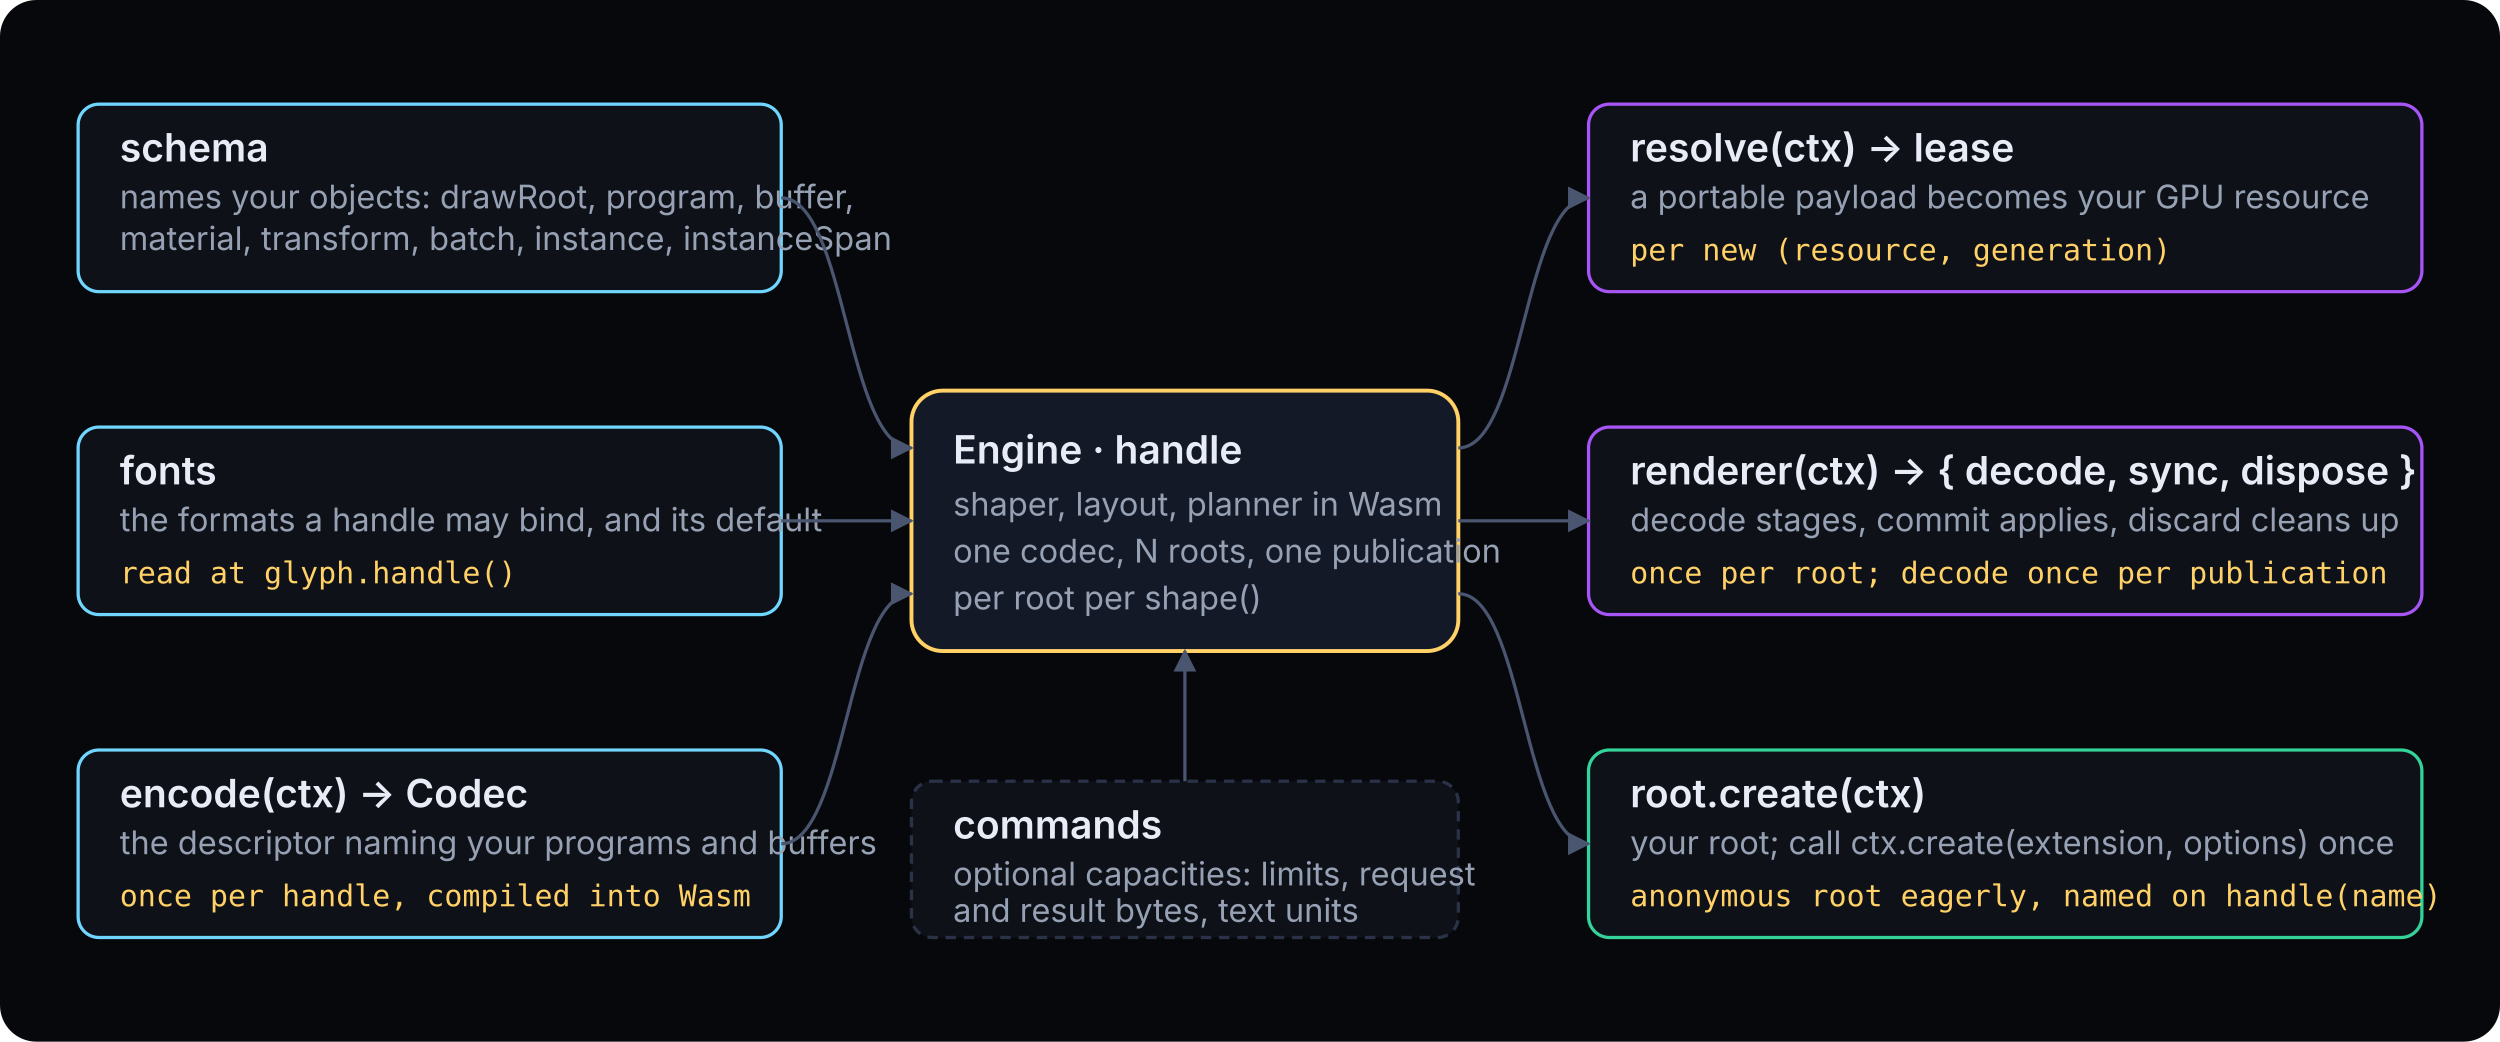
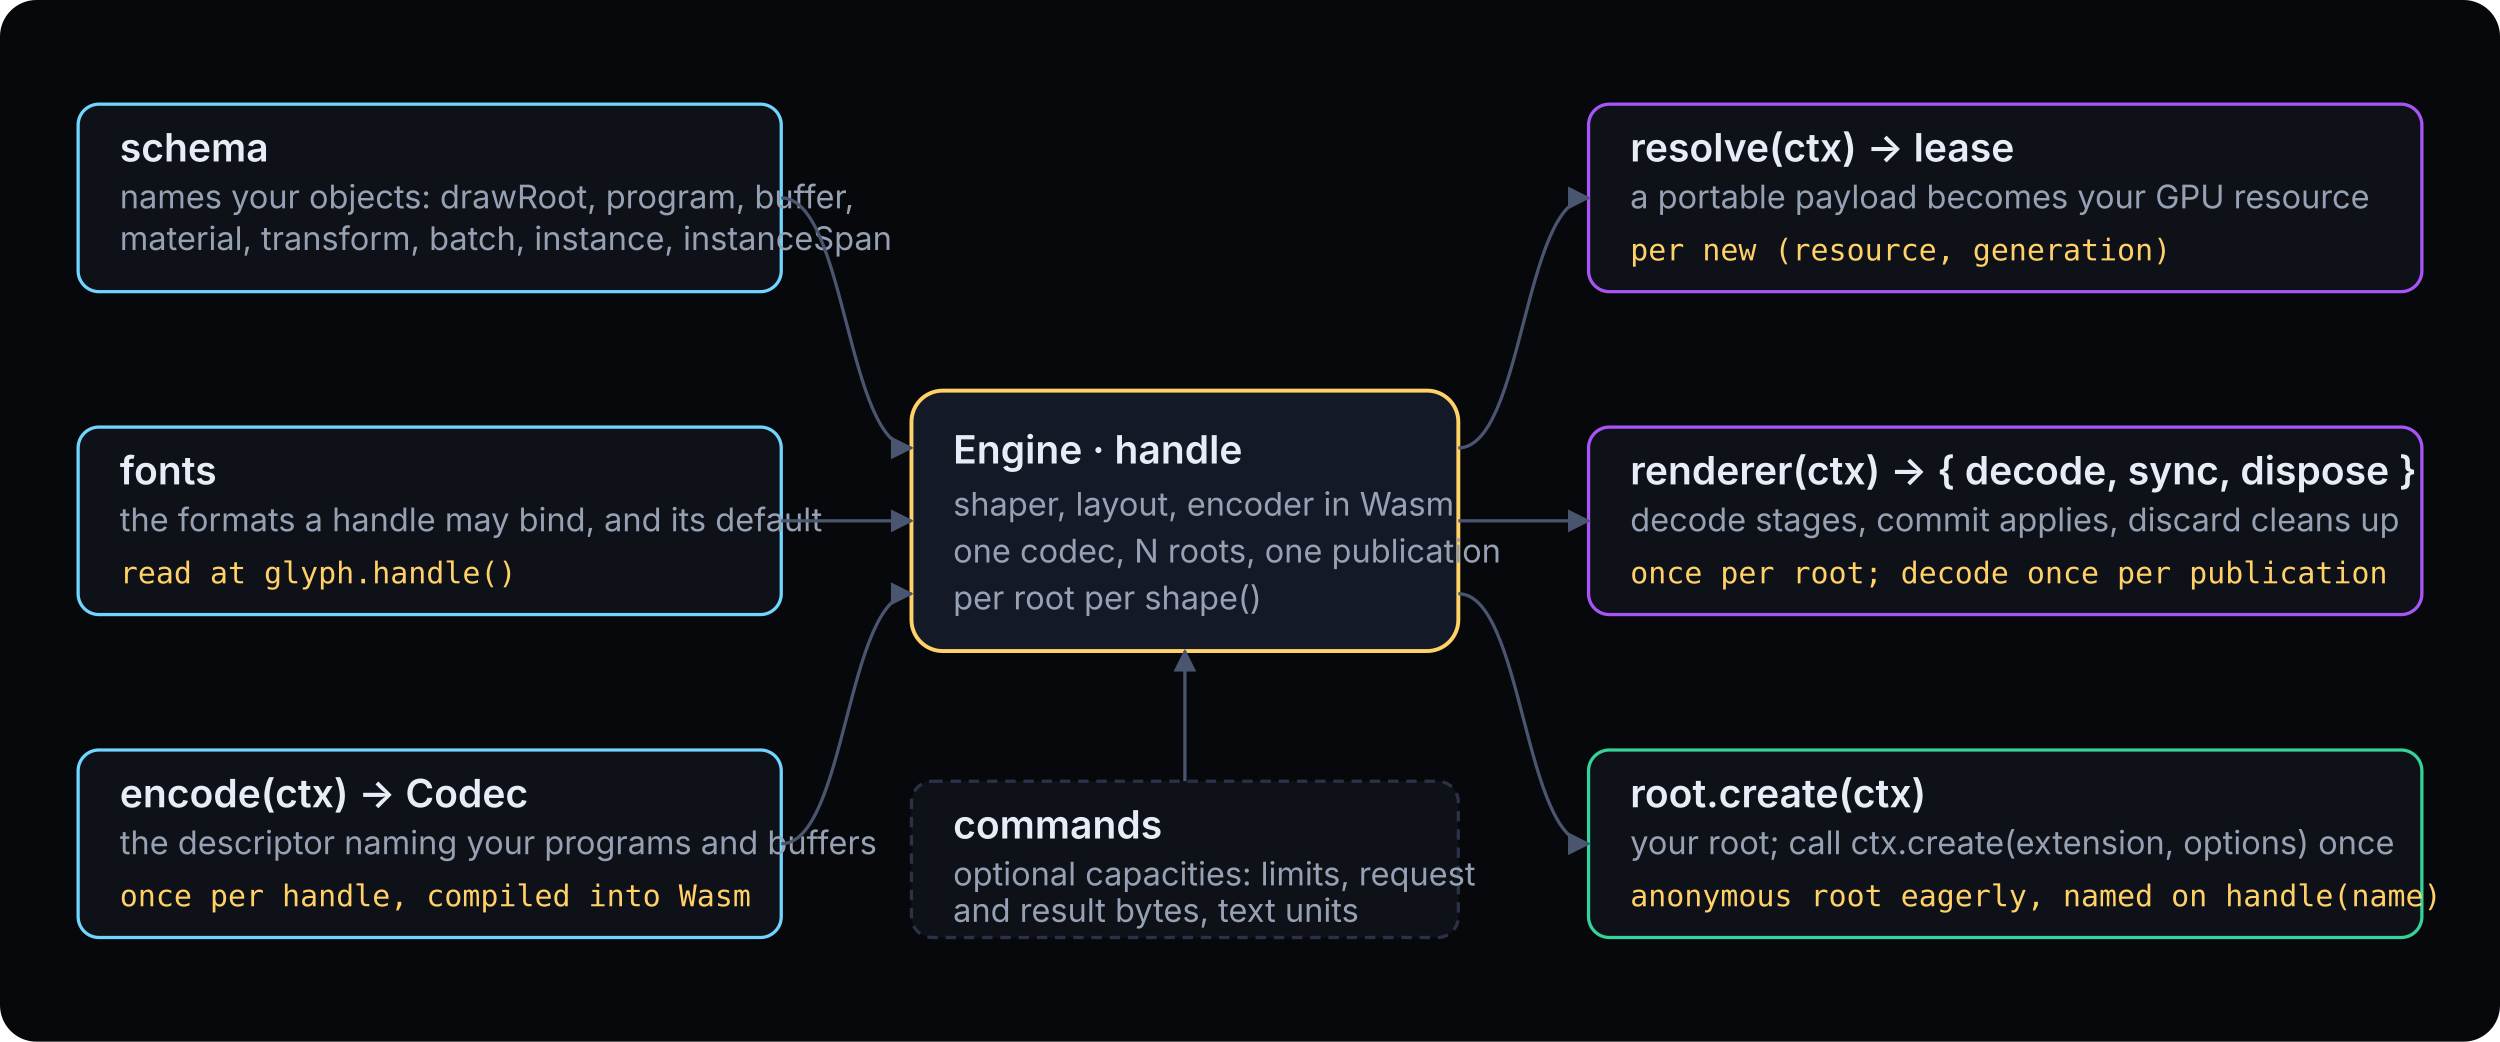
<svg xmlns="http://www.w3.org/2000/svg" viewBox="0 0 960 400" width="960" height="400" role="img" aria-labelledby="t d">
  <defs>
    <style>
      .bg { fill: #07080b; }
      .core { fill: #141927; stroke: #ffd166; stroke-width: 1.5; rx: 12; }
      .box { fill: #0e1118; stroke: #2a3247; stroke-width: 1.25; rx: 8; }
      .box.js { stroke: #70d6ff; } .box.out { stroke: #a855f7; } .box.gpu { stroke: #34d399; } .box.dim { stroke: #2a3247; stroke-dasharray: 4 3; }
      .label { font: 600 15px/1 Inter, ui-sans-serif, system-ui, sans-serif; fill: #e7ecf6; }
      .sub { font: 400 12.5px/1 Inter, ui-sans-serif, system-ui, sans-serif; fill: #97a1b4; }
      .when { font: 500 11.5px/1 "JetBrains Mono", ui-monospace, SFMono-Regular, Menlo, monospace; fill: #ffd166; }
      .edge { fill: none; stroke: #4a5570; stroke-width: 1.25; marker-end: url(#arrow); }
    </style>
    <marker id="arrow" viewBox="0 0 10 10" refX="9" refY="5" markerWidth="7" markerHeight="7" orient="auto-start-reverse">
      <path d="M 0 0 L 10 5 L 0 10 z" fill="#4a5570" />
    </marker>
  </defs>
  <rect class="bg" width="960" height="400" rx="14" />
  <rect class="core" x="350" y="150" width="210" height="100" />
  <text class="label" x="366" y="178">Engine · handle</text>
-   <text class="sub" x="366" y="198">shaper, layout, planner in Wasm</text>
+   <text class="sub" x="366" y="198">shaper, layout, encoder in Wasm</text>
  <text class="sub" x="366" y="216">one codec, N roots, one publication</text>
  <text class="sub" x="366" y="234">per root per shape()</text>
  <rect class="box js" x="30" y="40" width="270" height="72" />
  <text class="label" x="46" y="62">schema</text>
  <text class="sub" x="46" y="80">names your objects: drawRoot, program, buffer,</text>
  <text class="sub" x="46" y="96">material, transform, batch, instance, instanceSpan</text>
  <text class="when" x="56" y="106" dy="-72" opacity="0" />
  <rect class="box js" x="30" y="164" width="270" height="72" />
  <text class="label" x="46" y="186">fonts</text>
  <text class="sub" x="46" y="204">the formats a handle may bind, and its default</text>
  <text class="when" x="46" y="224">read at glyph.handle()</text>
  <rect class="box js" x="30" y="288" width="270" height="72" />
  <text class="label" x="46" y="310">encode(ctx) → Codec</text>
  <text class="sub" x="46" y="328">the descriptor naming your programs and buffers</text>
  <text class="when" x="46" y="348">once per handle, compiled into Wasm</text>
  <rect class="box out" x="610" y="40" width="320" height="72" />
  <text class="label" x="626" y="62">resolve(ctx) → lease</text>
  <text class="sub" x="626" y="80">a portable payload becomes your GPU resource</text>
  <text class="when" x="626" y="100">per new (resource, generation)</text>
  <rect class="box out" x="610" y="164" width="320" height="72" />
  <text class="label" x="626" y="186">renderer(ctx) → { decode, sync, dispose }</text>
  <text class="sub" x="626" y="204">decode stages, commit applies, discard cleans up</text>
  <text class="when" x="626" y="224">once per root; decode once per publication</text>
  <rect class="box gpu" x="610" y="288" width="320" height="72" />
  <text class="label" x="626" y="310">root.create(ctx)</text>
  <text class="sub" x="626" y="328">your root; call ctx.create(extension, options) once</text>
  <text class="when" x="626" y="348">anonymous root eagerly, named on handle(name)</text>
  <rect class="box dim" x="350" y="300" width="210" height="60" />
  <text class="label" x="366" y="322">commands</text>
  <text class="sub" x="366" y="340">optional capacities: limits, request</text>
  <text class="sub" x="366" y="354">and result bytes, text units</text>
  <path class="edge" d="M 300 76 C 325 76, 325 172, 350 172" />
  <path class="edge" d="M 300 200 L 350 200" />
  <path class="edge" d="M 300 324 C 325 324, 325 228, 350 228" />
  <path class="edge" d="M 560 172 C 585 172, 585 76, 610 76" />
  <path class="edge" d="M 560 200 L 610 200" />
  <path class="edge" d="M 560 228 C 585 228, 585 324, 610 324" />
  <path class="edge" d="M 455 300 L 455 250" />
</svg>
